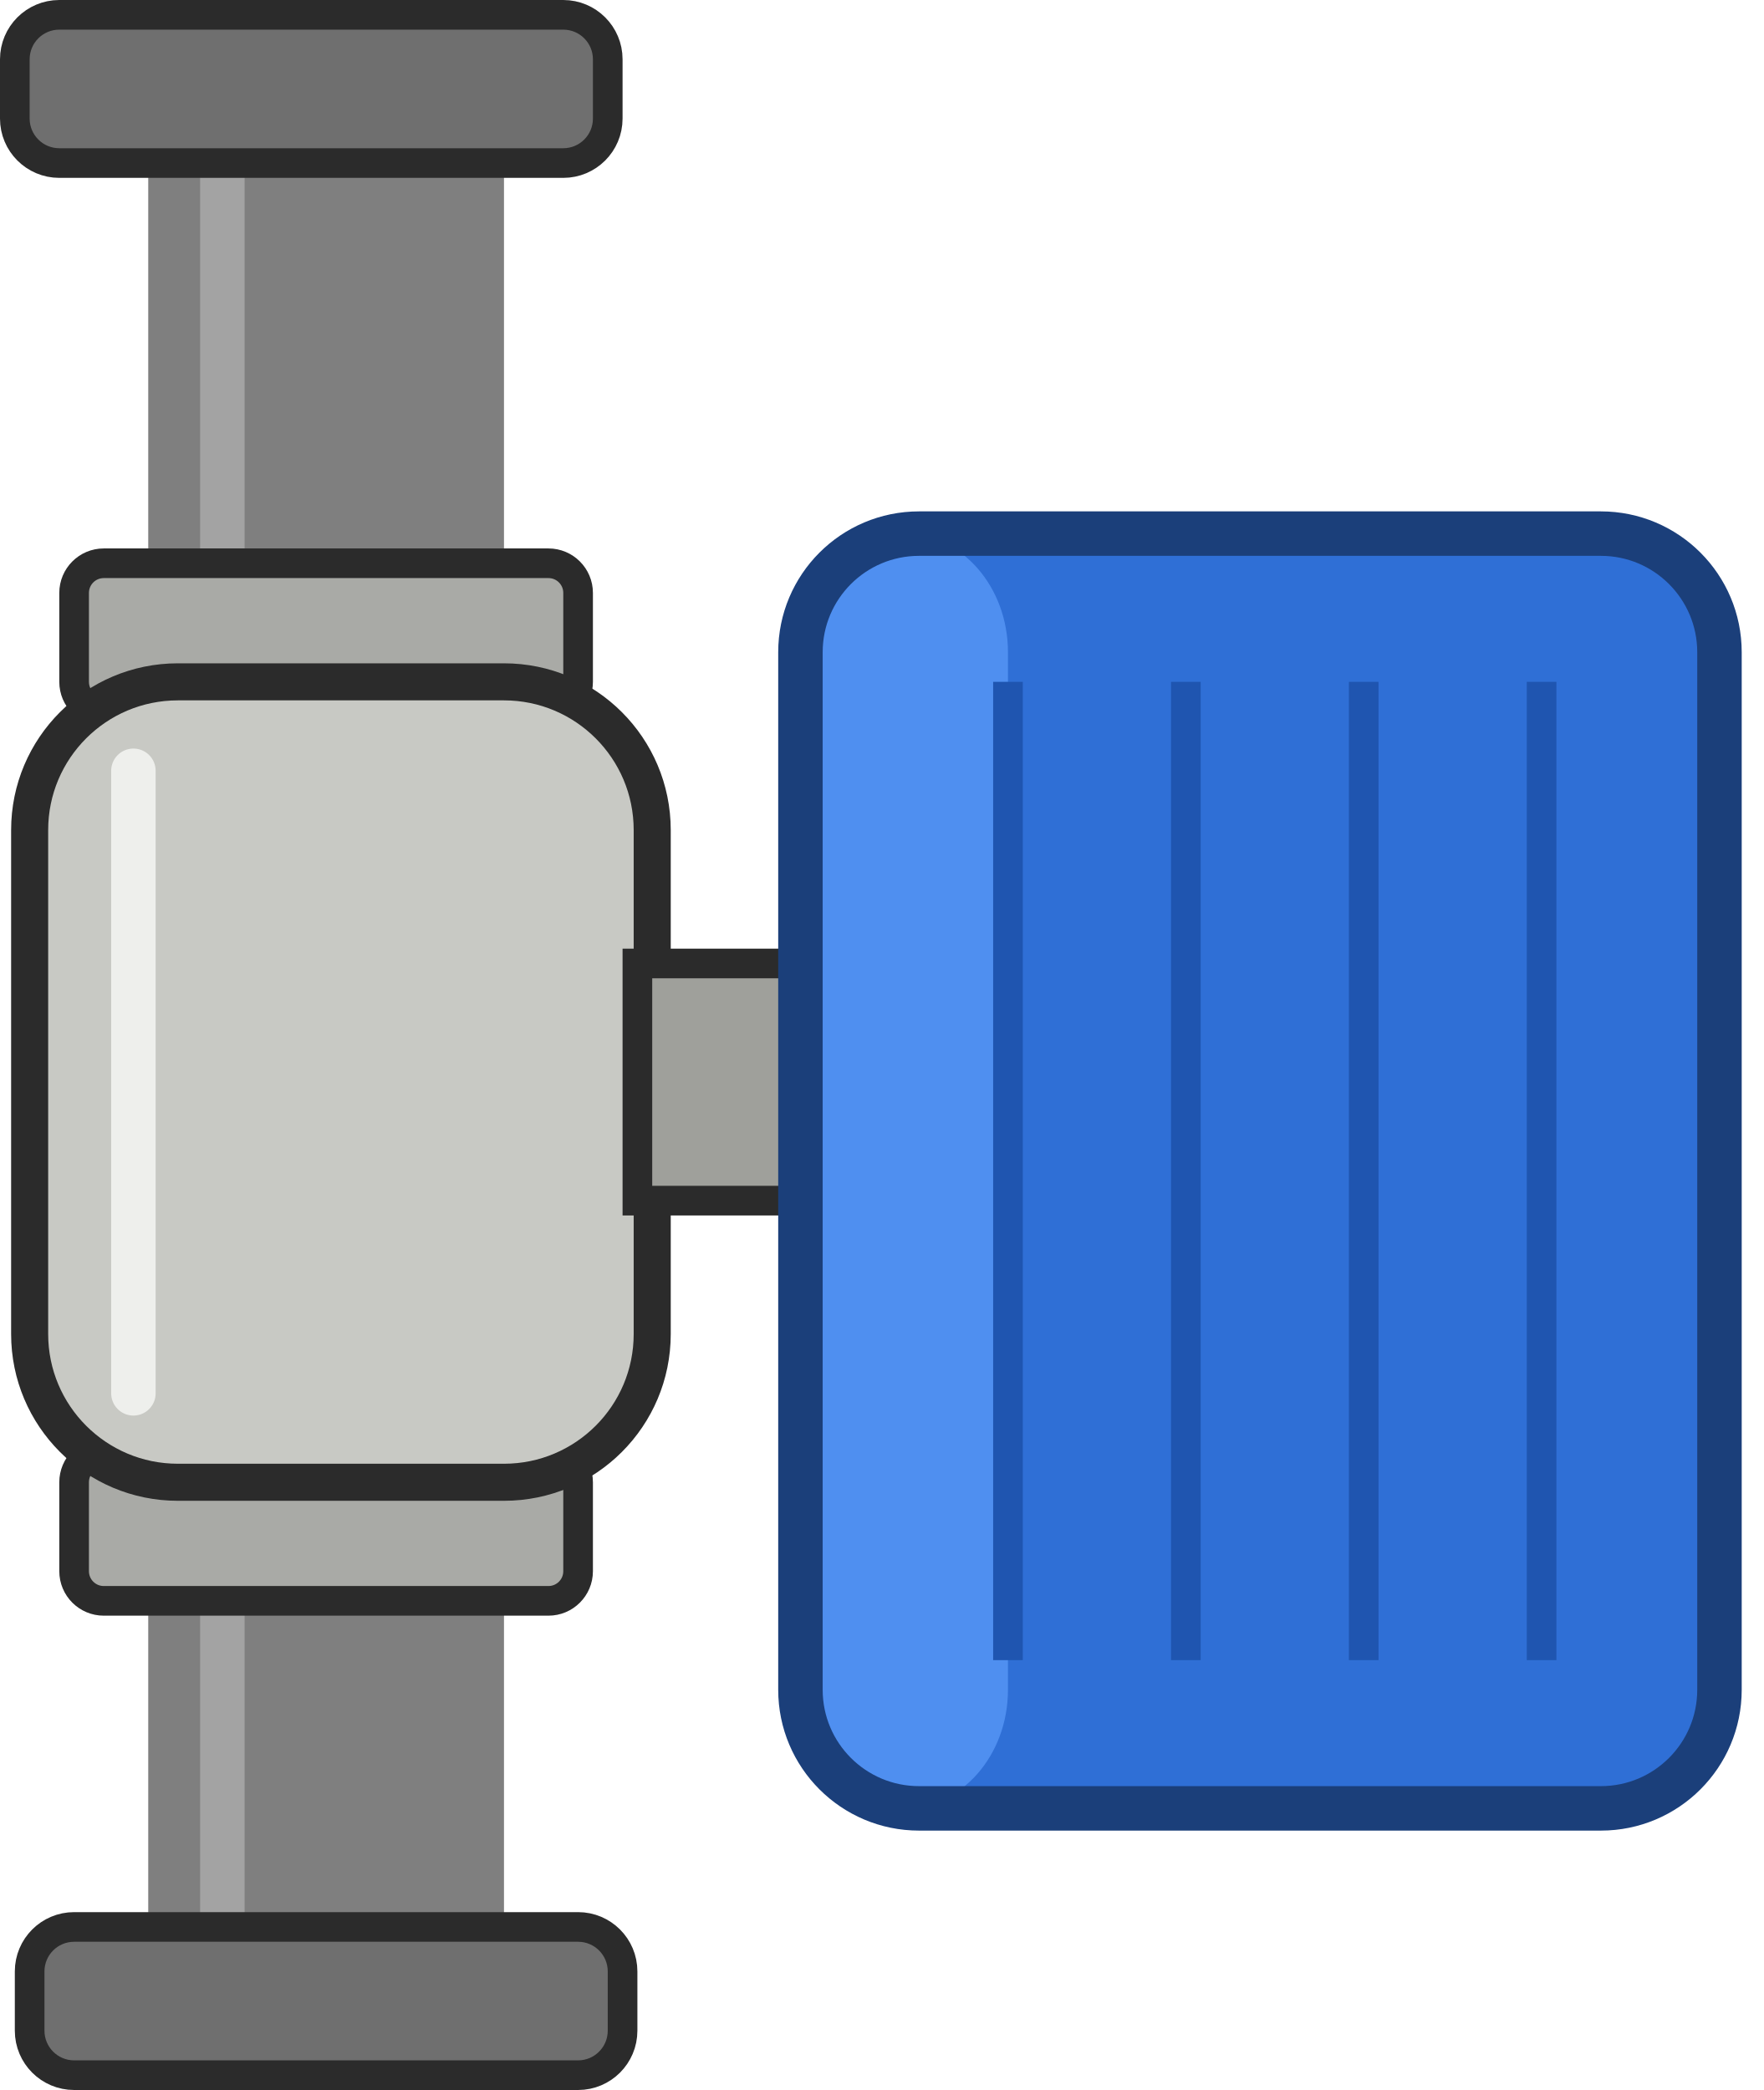
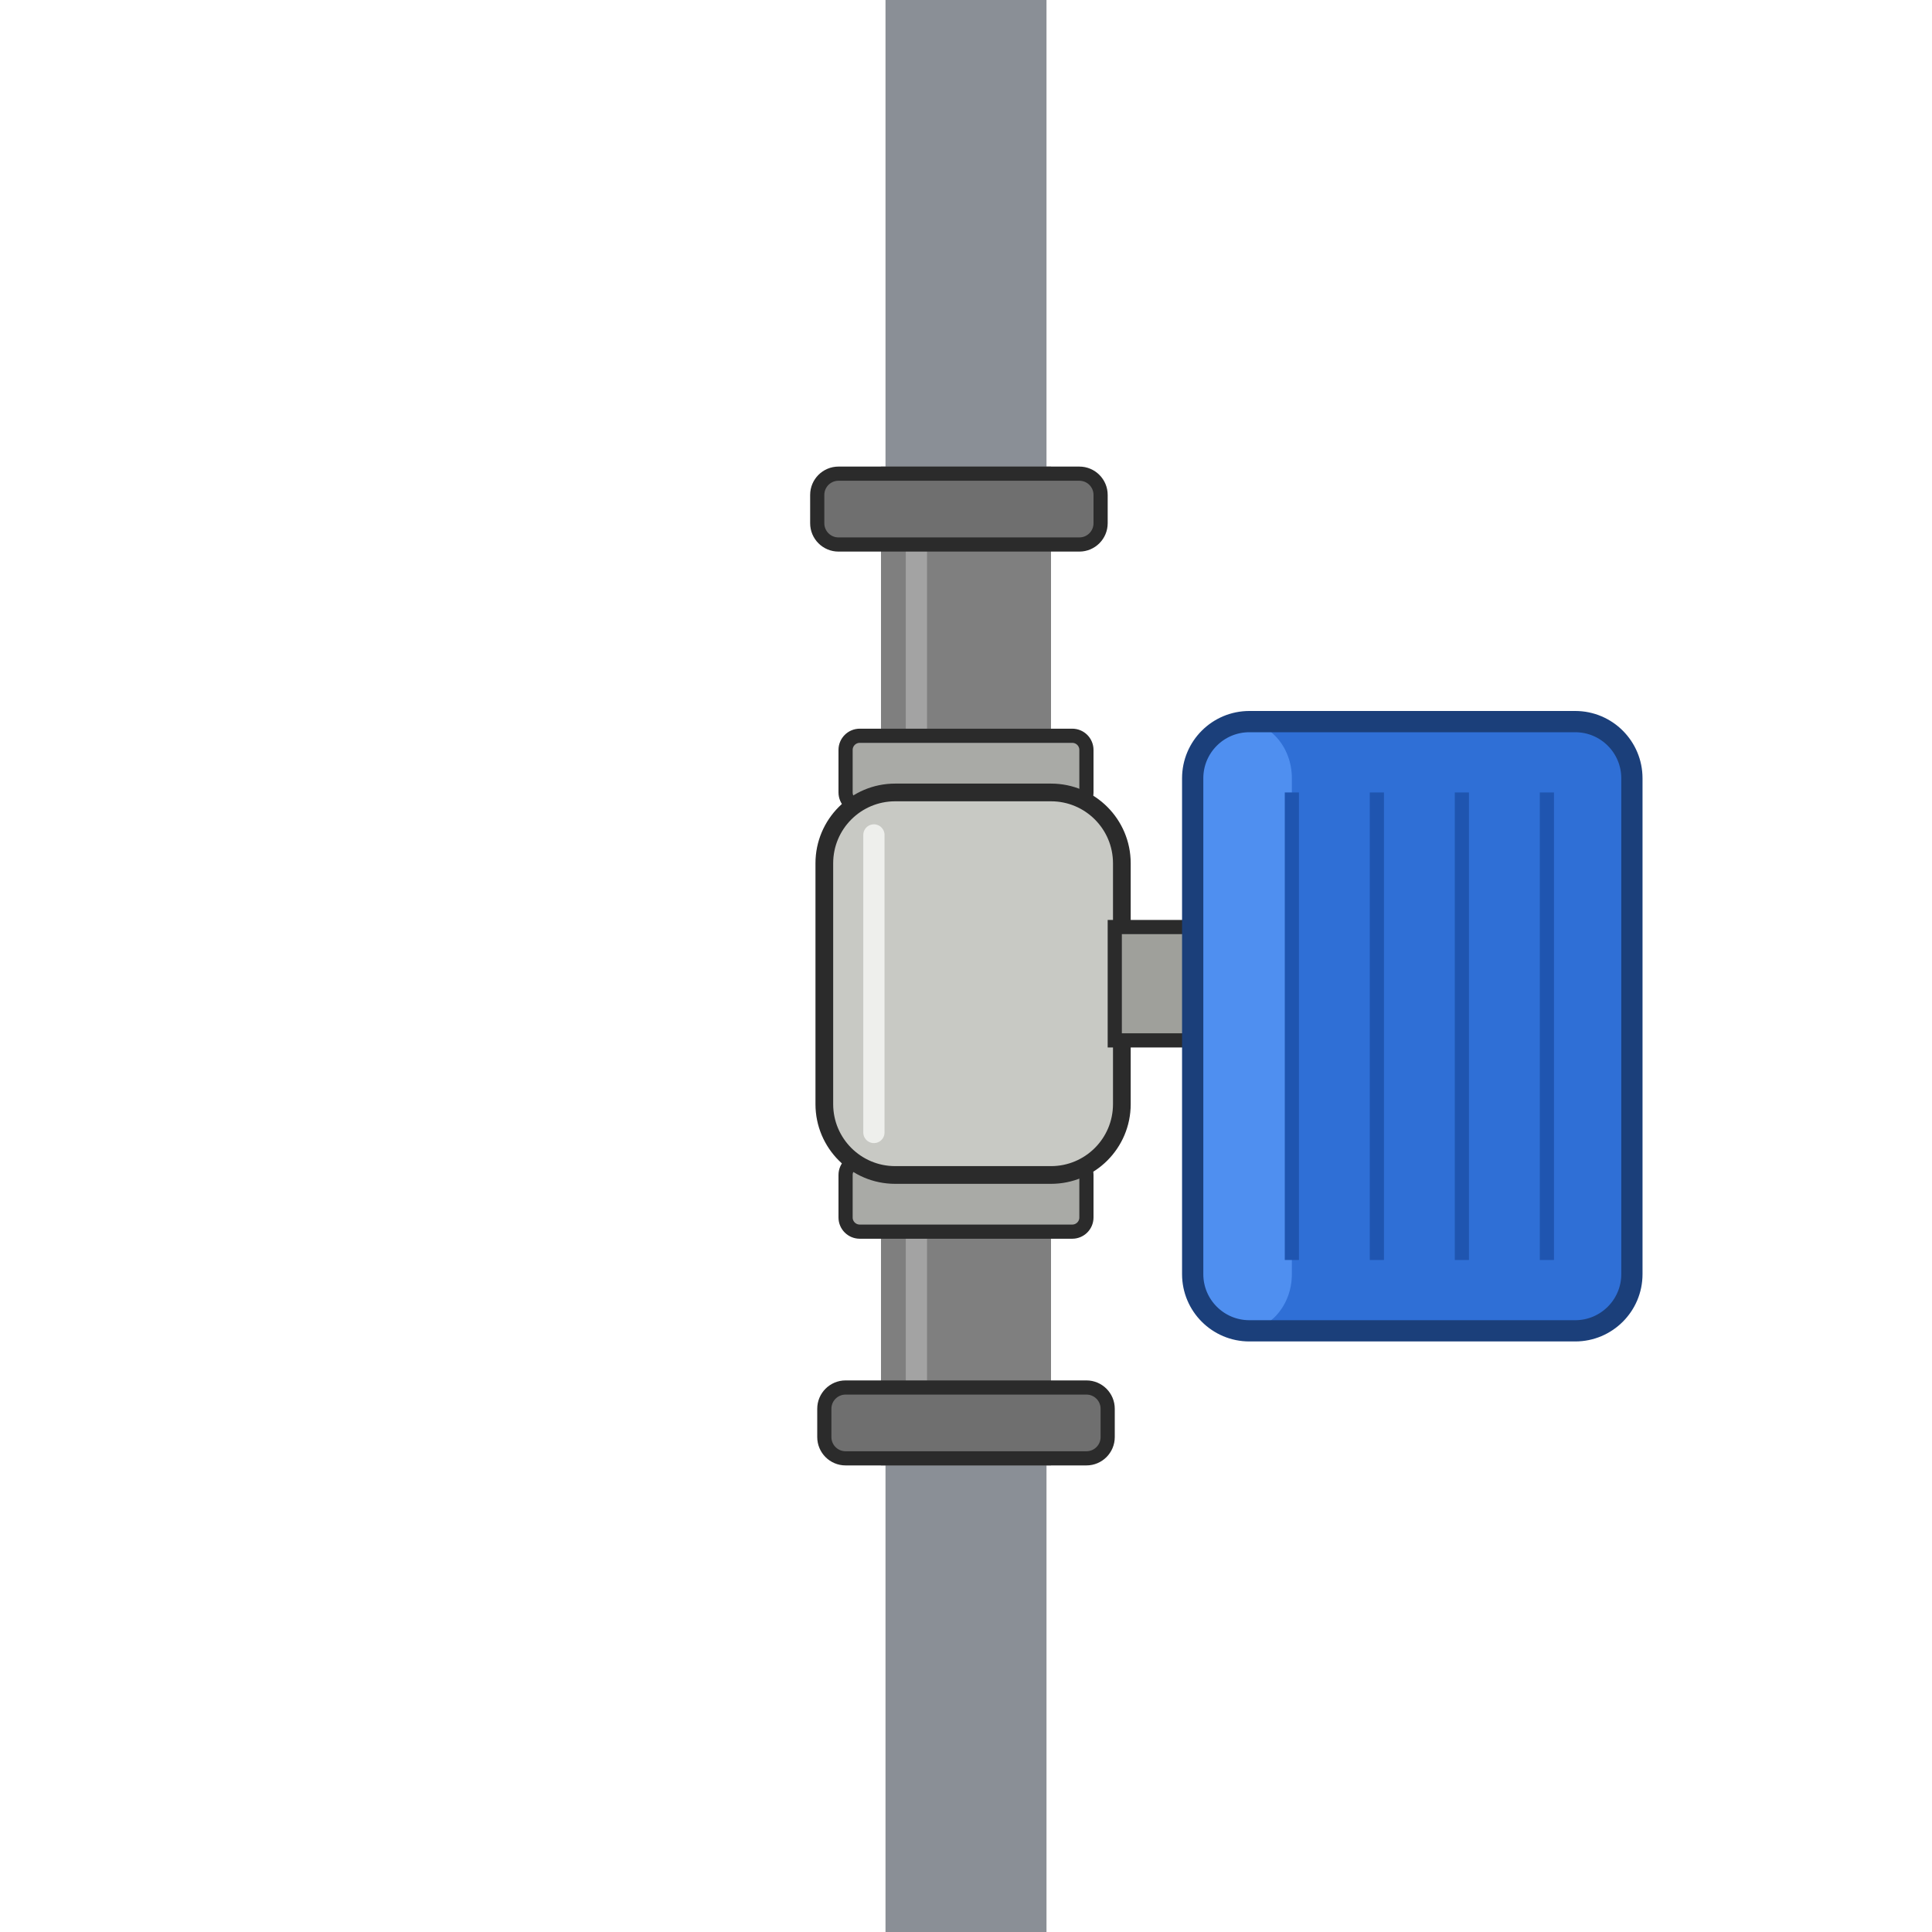
- <svg xmlns="http://www.w3.org/2000/svg" width="119" height="141" viewBox="0 0 119 141" preserveAspectRatio="none">
-   <rect x="10" y="0" width="24" height="141" fill="#7f7f7f" />
-   <path d="M15 2 V139" stroke="#a3a3a3" stroke-width="3" />
-   <rect x="1" y="1" width="40" height="10" rx="3" fill="#6f6f6f" stroke="#2b2b2b" stroke-width="2" />
-   <rect x="2" y="130" width="40" height="10" rx="3" fill="#6f6f6f" stroke="#2b2b2b" stroke-width="2" />
-   <rect x="5" y="38" width="34" height="10" rx="2" fill="#a9aaa6" stroke="#2b2b2b" stroke-width="2" />
-   <rect x="5" y="98" width="34" height="10" rx="2" fill="#a9aaa6" stroke="#2b2b2b" stroke-width="2" />
-   <rect x="2" y="46" width="42" height="54" rx="10" fill="#c8c9c4" stroke="#2b2b2b" stroke-width="2.5" />
-   <path d="M9 52 V94" stroke="#eeefec" stroke-width="3" stroke-linecap="round" />
-   <rect x="43" y="65" width="12" height="16" fill="#9fa09b" stroke="#2b2b2b" stroke-width="2" />
-   <rect x="54" y="36" width="62" height="86" rx="8" fill="#2f6fd6" />
-   <rect x="54" y="36" width="14" height="86" rx="8" fill="#4f8ff0" />
-   <path d="M68 46 V112" stroke="#1f55b0" stroke-width="2" />
-   <path d="M80 46 V112" stroke="#1f55b0" stroke-width="2" />
-   <path d="M92 46 V112" stroke="#1f55b0" stroke-width="2" />
-   <path d="M104 46 V112" stroke="#1f55b0" stroke-width="2" />
-   <rect x="54" y="36" width="62" height="86" rx="8" fill="none" stroke="#1b3f7a" stroke-width="3" />
+ <svg xmlns="http://www.w3.org/2000/svg" viewBox="0 0 300 300" data-valve-standard="1">
+   <rect x="137.5" y="0" width="25" height="73.45" fill="#8a8f96" />
+   <rect x="137.5" y="226.55" width="25" height="73.45" fill="#8a8f96" />
+   <g transform="translate(125.8 72.45) scale(1.1)">
+     <rect x="10" y="0" width="24" height="141" fill="#7f7f7f" />
+     <path d="M15 2 V139" stroke="#a3a3a3" stroke-width="3" />
+     <rect x="1" y="1" width="40" height="10" rx="3" fill="#6f6f6f" stroke="#2b2b2b" stroke-width="2" />
+     <rect x="2" y="130" width="40" height="10" rx="3" fill="#6f6f6f" stroke="#2b2b2b" stroke-width="2" />
+     <rect x="5" y="38" width="34" height="10" rx="2" fill="#a9aaa6" stroke="#2b2b2b" stroke-width="2" />
+     <rect x="5" y="98" width="34" height="10" rx="2" fill="#a9aaa6" stroke="#2b2b2b" stroke-width="2" />
+     <rect x="2" y="46" width="42" height="54" rx="10" fill="#c8c9c4" stroke="#2b2b2b" stroke-width="2.5" />
+     <path d="M9 52 V94" stroke="#eeefec" stroke-width="3" stroke-linecap="round" />
+     <rect x="43" y="65" width="12" height="16" fill="#9fa09b" stroke="#2b2b2b" stroke-width="2" />
+     <rect x="54" y="36" width="62" height="86" rx="8" fill="#2f6fd6" />
+     <rect x="54" y="36" width="14" height="86" rx="8" fill="#4f8ff0" />
+     <path d="M68 46 V112" stroke="#1f55b0" stroke-width="2" />
+     <path d="M80 46 V112" stroke="#1f55b0" stroke-width="2" />
+     <path d="M92 46 V112" stroke="#1f55b0" stroke-width="2" />
+     <path d="M104 46 V112" stroke="#1f55b0" stroke-width="2" />
+     <rect x="54" y="36" width="62" height="86" rx="8" fill="none" stroke="#1b3f7a" stroke-width="3" />
+   </g>
</svg>
